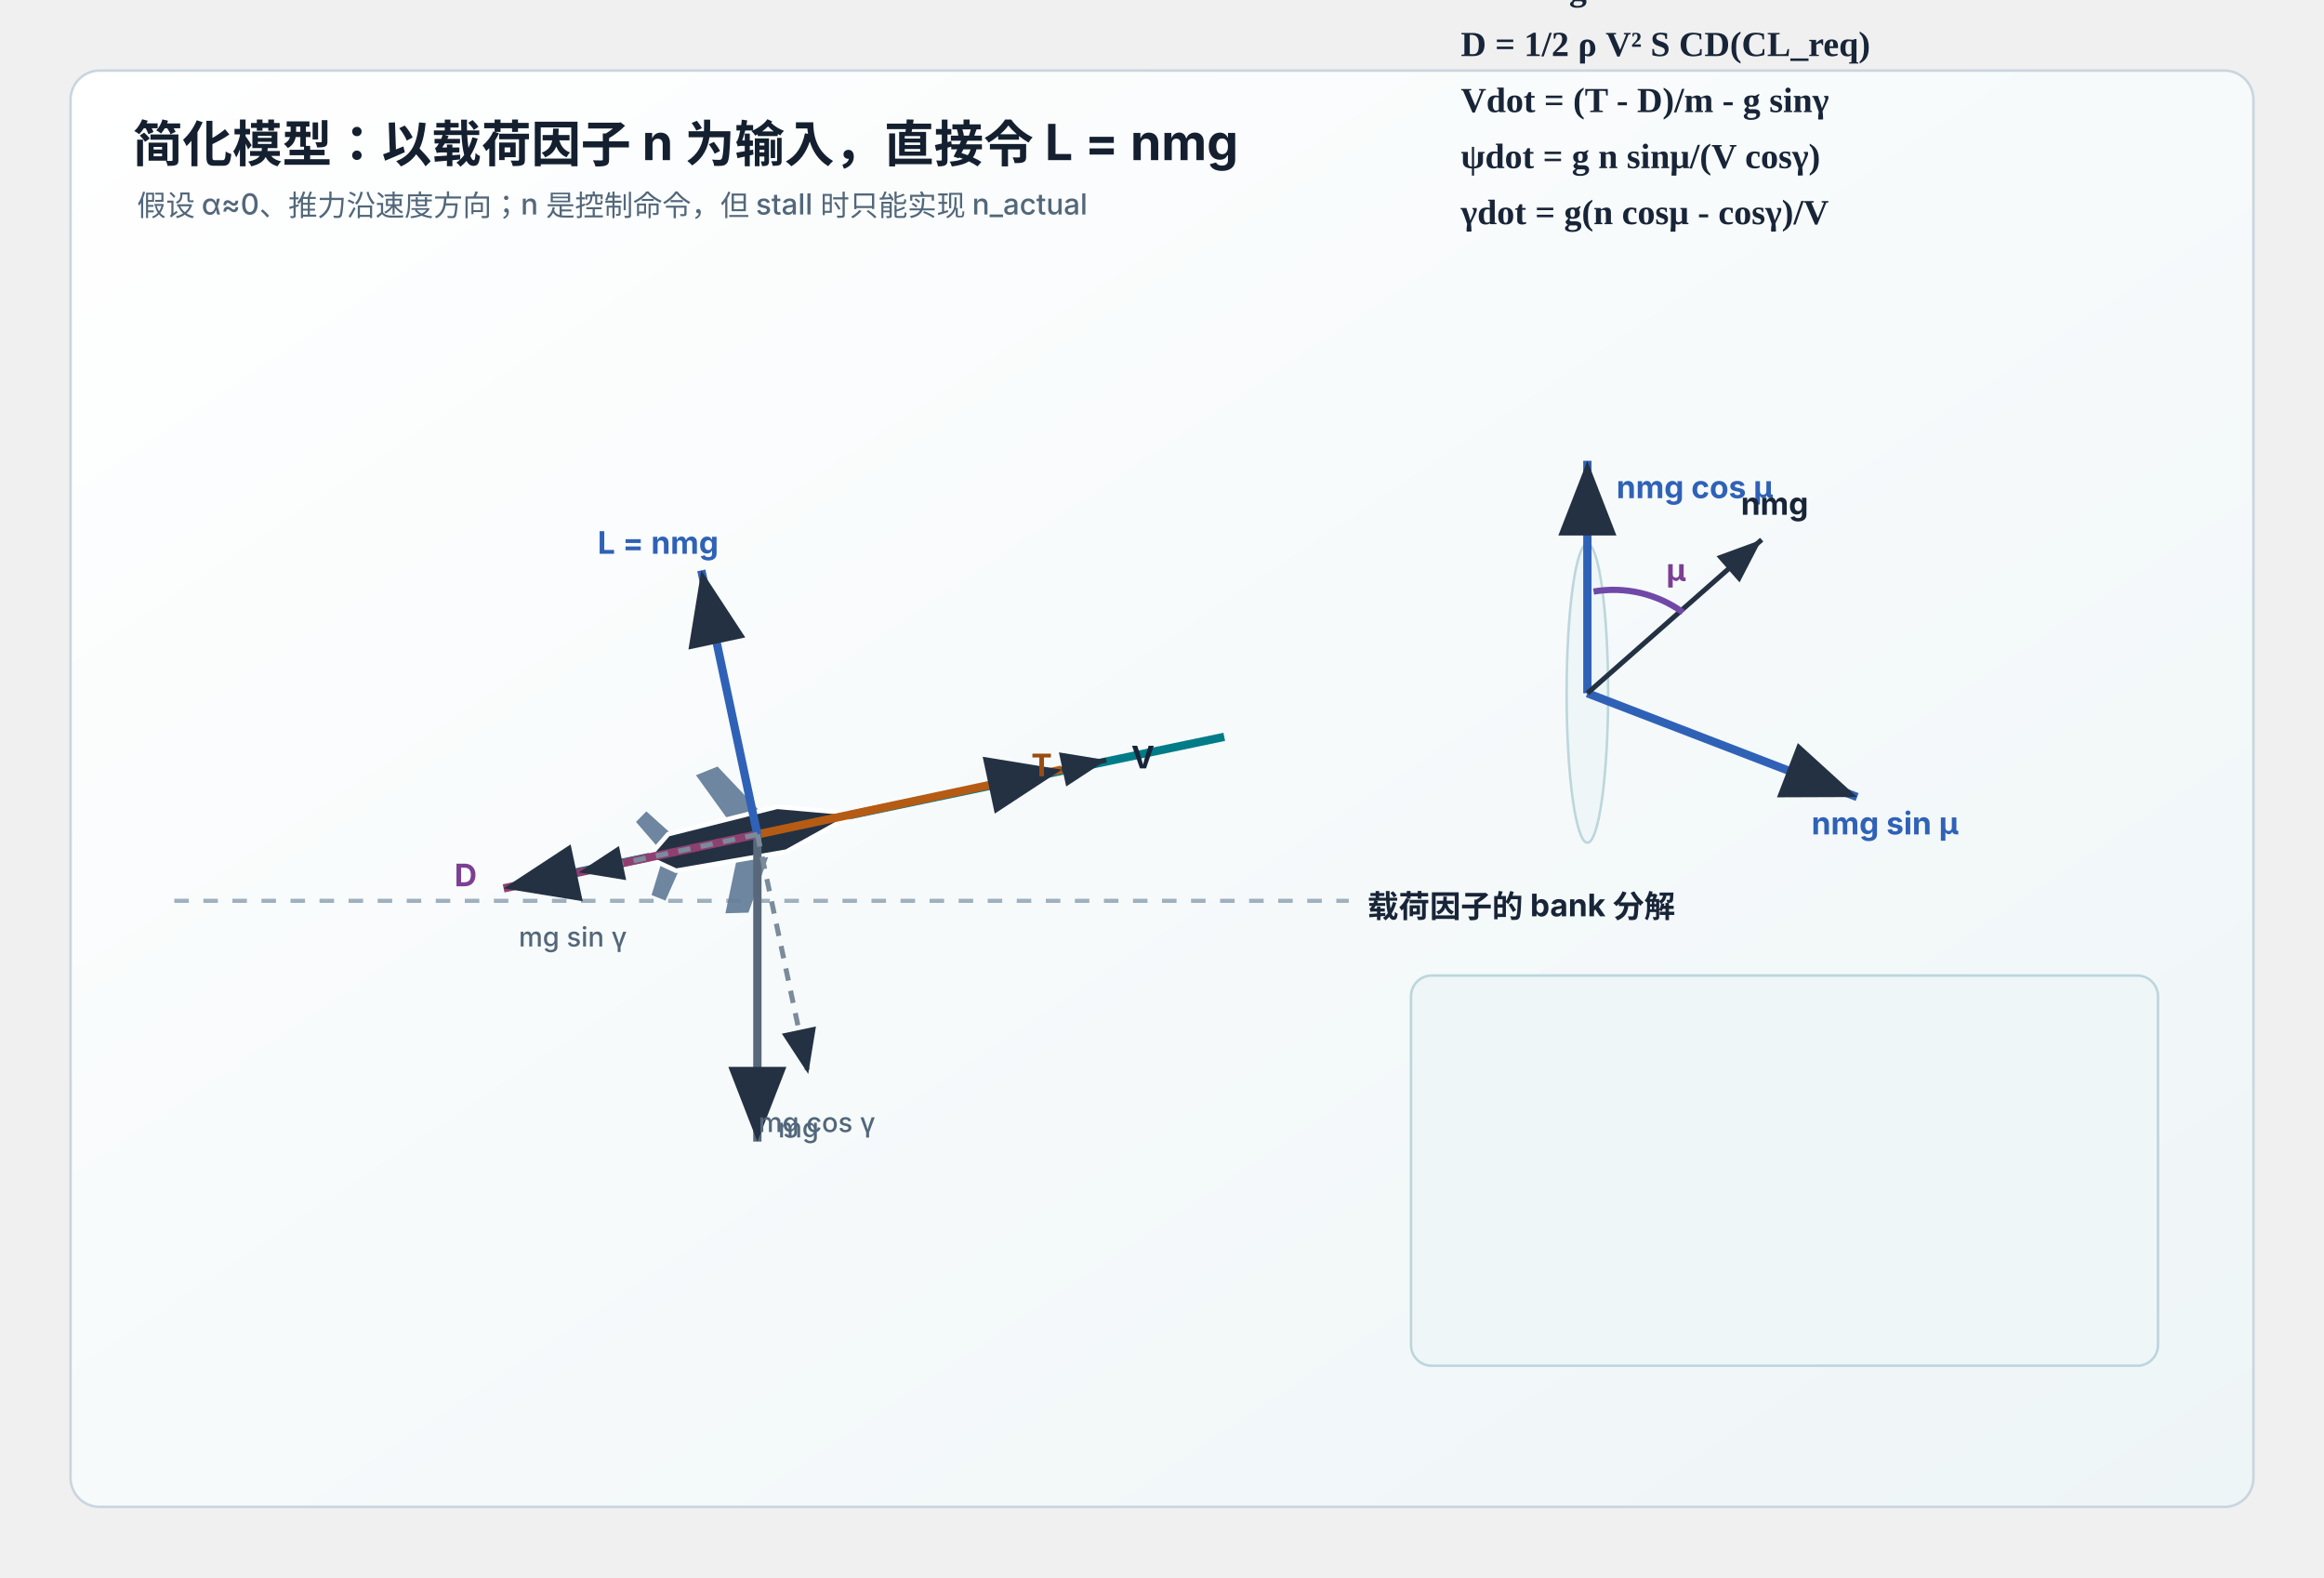
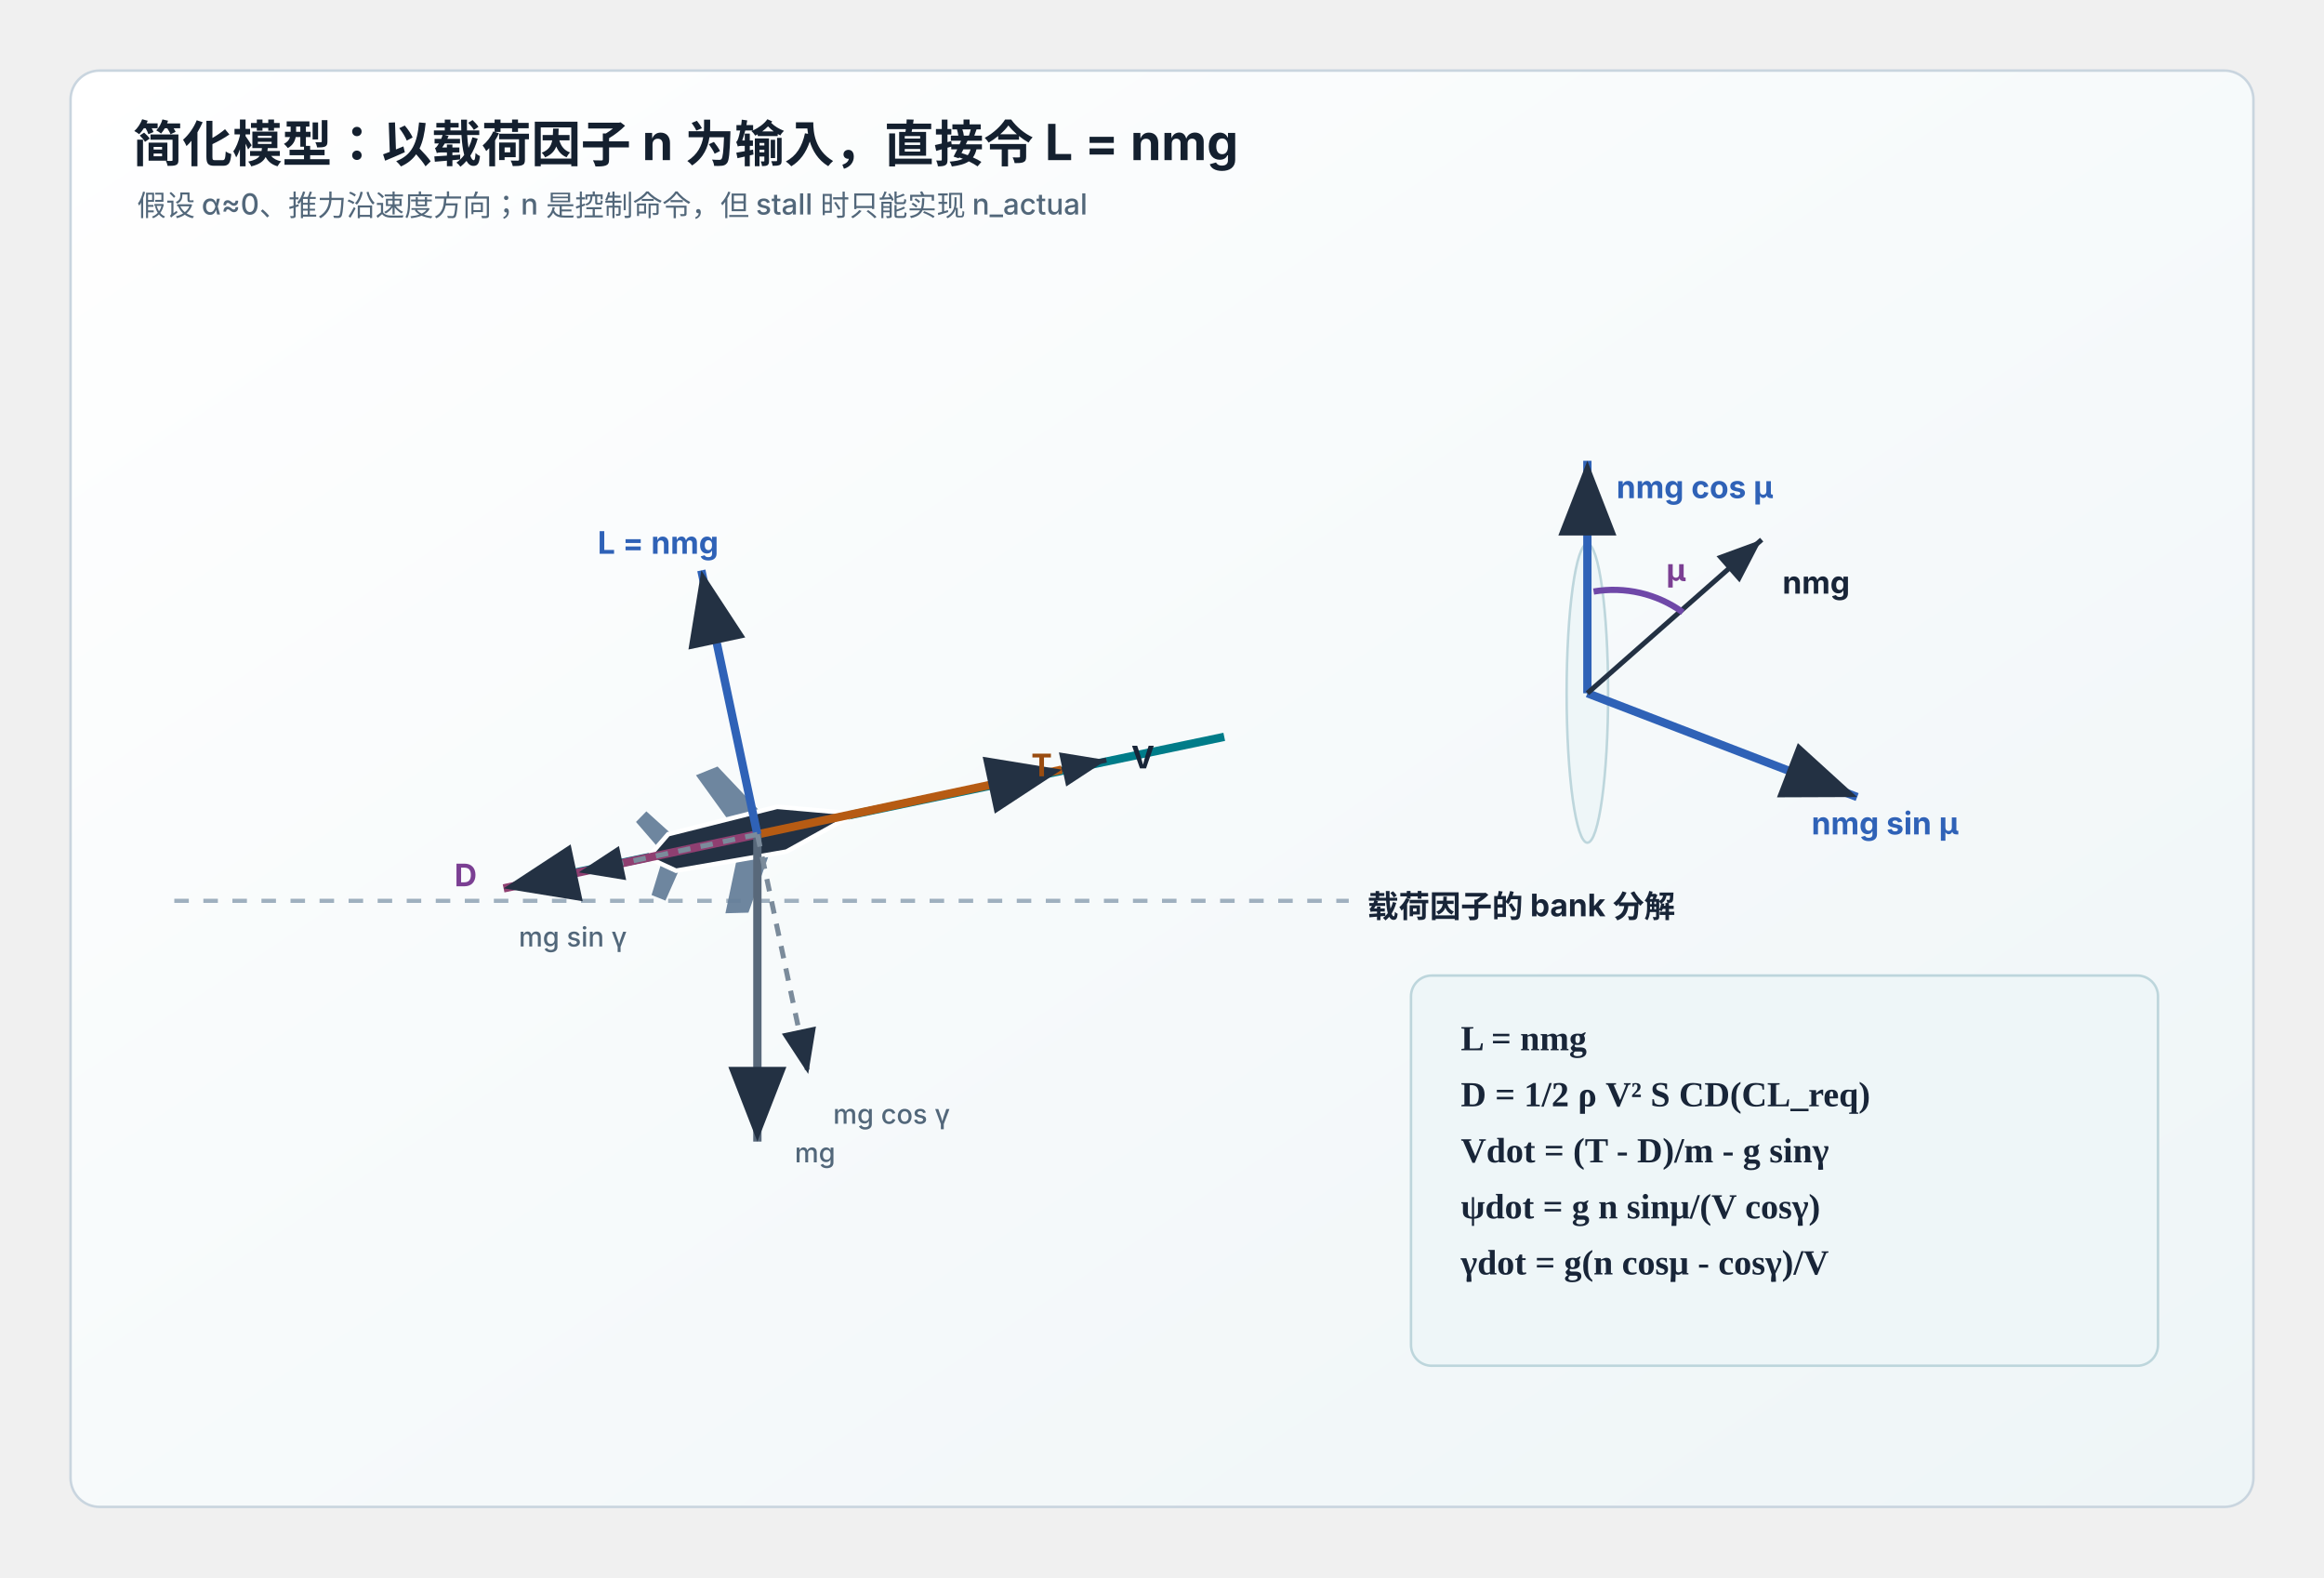
- <svg xmlns="http://www.w3.org/2000/svg" viewBox="0 0 1120 760" role="img" aria-labelledby="title">
+ <svg xmlns="http://www.w3.org/2000/svg" width="1120" height="760" viewBox="0 0 1120 760" role="img" aria-labelledby="title">
  <defs>
    <marker id="arrow" markerWidth="12" markerHeight="12" refX="9" refY="3.5" orient="auto" markerUnits="strokeWidth">
      <path d="M0,0 L9,3.5 L0,7 Z" fill="#233143" />
    </marker>
    <linearGradient id="panel" x1="0" x2="1" y1="0" y2="1">
      <stop offset="0" stop-color="#ffffff" />
      <stop offset="1" stop-color="#eef5f7" />
    </linearGradient>
  </defs>
  <style>
    svg { background: #f6f8fb; }
    .panel { fill: url(#panel); stroke: #c9d5df; stroke-width: 1.2; rx: 14; }
    .soft { fill: #eef6f8; stroke: #bdd6dc; stroke-width: 1.2; rx: 10; }
    .warnbox { fill: #fff4e5; stroke: #e1a154; stroke-width: 1.2; rx: 10; }
    .aircraft { fill: #233143; stroke: #ffffff; stroke-width: 2.2; }
    .wing { fill: #67809a; opacity: .95; }
    .horizon { stroke: #9fb0bf; stroke-width: 2; stroke-dasharray: 7 7; }
    .path { stroke: #007c89; stroke-width: 4; fill: none; }
    .axis { stroke: #233143; stroke-width: 2.4; fill: none; }
    .force { stroke: #b65b13; stroke-width: 4; fill: none; }
    .lift { stroke: #2f62b7; stroke-width: 4; fill: none; }
    .drag { stroke: #8f3f71; stroke-width: 4; fill: none; }
    .weight { stroke: #58687a; stroke-width: 4; fill: none; }
    .component { stroke: #7b8b9b; stroke-width: 2.4; stroke-dasharray: 6 5; fill: none; }
    .alpha { stroke: #bf4b34; stroke-width: 3; fill: none; }
    .bank { stroke: #6f48a8; stroke-width: 3; fill: none; }
    .flow { stroke: #007c89; stroke-width: 2.8; fill: none; }
    .danger { stroke: #b7352d; stroke-width: 3.2; fill: none; }
    .dot { fill: #007c89; stroke: #ffffff; stroke-width: 2; }
    .title { fill: #14202f; font: 700 24px -apple-system, BlinkMacSystemFont, "Segoe UI", sans-serif; }
    .subtitle { fill: #52677a; font: 500 14px -apple-system, BlinkMacSystemFont, "Segoe UI", sans-serif; }
    .label { fill: #182538; font: 650 15px -apple-system, BlinkMacSystemFont, "Segoe UI", sans-serif; }
    .small { fill: #52677a; font: 500 13px -apple-system, BlinkMacSystemFont, "Segoe UI", sans-serif; }
    .formula { fill: #182538; font: 600 17px "Times New Roman", serif; }
    .mono { fill: #233143; font: 600 13px ui-monospace, SFMono-Regular, Menlo, Consolas, monospace; }
    .orange { fill: #9a4c10; font: 700 15px -apple-system, BlinkMacSystemFont, "Segoe UI", sans-serif; }
    .blue { fill: #2f62b7; font: 700 15px -apple-system, BlinkMacSystemFont, "Segoe UI", sans-serif; }
    .violet { fill: #7b3f93; font: 700 15px -apple-system, BlinkMacSystemFont, "Segoe UI", sans-serif; }
    .red { fill: #b7352d; font: 700 15px -apple-system, BlinkMacSystemFont, "Segoe UI", sans-serif; }
  </style>
  <rect class="panel" x="34.0" y="34.0" width="1052.0" height="692.0" />
  <text class="title" x="64.0" y="78.0">简化模型：以载荷因子 n 为输入，直接令 L = nmg</text>
  <text class="subtitle" x="66.0" y="104.0">假设 α≈0、推力沿速度方向；n 是控制命令，但 stall 时只能实现 n_actual</text>
  <line class="horizon" x1="84.0" y1="434.0" x2="650.0" y2="434.0" />
  <line class="path" x1="255.0" y1="425.0" x2="590.0" y2="355.0" />
  <line class="axis" x1="365.0" y1="402.0" x2="533.2" y2="366.2" marker-end="url(#arrow)" />
  <text class="label" x="545.2" y="370.2">V</text>
  <polygon class="wing" points="374.8,399.9 345.8,369.3 335.4,373.5 357.2,403.7 349.6,440.0 360.7,439.7" />
  <polygon class="wing" points="331.7,409.1 311.5,390.9 306.5,396.0 320.0,411.6 314.0,431.2 320.7,433.9" />
  <polygon class="aircraft" points="412.0,392.0 374.5,388.7 322.0,401.9 312.2,413.2 325.8,419.5 379.0,410.3" />
  <line class="force" x1="365.0" y1="402.0" x2="511.7" y2="370.8" marker-end="url(#arrow)" />
  <text class="orange" x="497.0" y="374.0">T</text>
  <line class="drag" x1="365.0" y1="402.0" x2="242.7" y2="428.0" marker-end="url(#arrow)" />
  <text class="violet" x="219.0" y="427.0">D</text>
  <line class="lift" x1="365.0" y1="402.0" x2="338.0" y2="274.8" marker-end="url(#arrow)" />
  <text class="blue" x="288.0" y="266.8">L = nmg</text>
  <line class="weight" x1="365.0" y1="402.0" x2="365.0" y2="550.0" marker-end="url(#arrow)" />
-   <text class="small" x="375.0" y="548.0">mg</text>
+   <text class="small" x="383.0" y="560.0">mg</text>
  <line class="component" x1="365.0" y1="402.0" x2="278.9" y2="420.3" marker-end="url(#arrow)" />
  <text class="small" x="250.0" y="456.0">mg sin γ</text>
  <line class="component" x1="365.0" y1="402.0" x2="389.5" y2="517.4" marker-end="url(#arrow)" />
-   <text class="small" x="365.5" y="545.4">mg cos γ</text>
+   <text class="small" x="401.5" y="541.4">mg cos γ</text>
  <ellipse class="soft" cx="765.0" cy="334.0" rx="142.0" ry="72.0" />
  <line class="lift" x1="765.0" y1="334.0" x2="765.0" y2="222.0" marker-end="url(#arrow)" />
  <text class="blue" x="779.0" y="240.0">nmg cos μ</text>
  <line class="lift" x1="765.0" y1="334.0" x2="895.0" y2="384.0" marker-end="url(#arrow)" />
  <text class="blue" x="873.0" y="402.0">nmg sin μ</text>
  <line class="axis" x1="765.0" y1="334.0" x2="849.0" y2="260.0" marker-end="url(#arrow)" />
-   <text class="label" x="839.0" y="248.0">nmg</text>
+   <text class="label" x="859.0" y="286.0">nmg</text>
  <path class="bank" d="M768,285 A57,57 0 0,1 811,295" />
  <text class="violet" x="803.0" y="280.0">μ</text>
  <text class="label" x="659.0" y="442.0">载荷因子的 bank 分解</text>
  <rect class="soft" x="680.0" y="470.0" width="360.0" height="188.0" />
-   <text class="formula">
+   <text class="formula" x="704.0" y="506.0">
    <tspan x="704.0" dy="0">L = nmg</tspan>
    <tspan x="704.0" dy="27">D = 1/2 ρ V² S CD(CL_req)</tspan>
    <tspan x="704.0" dy="27">Vdot = (T - D)/m - g sinγ</tspan>
    <tspan x="704.0" dy="27">ψdot = g n sinμ/(V cosγ)</tspan>
    <tspan x="704.0" dy="27">γdot = g(n cosμ - cosγ)/V</tspan>
  </text>
</svg>
